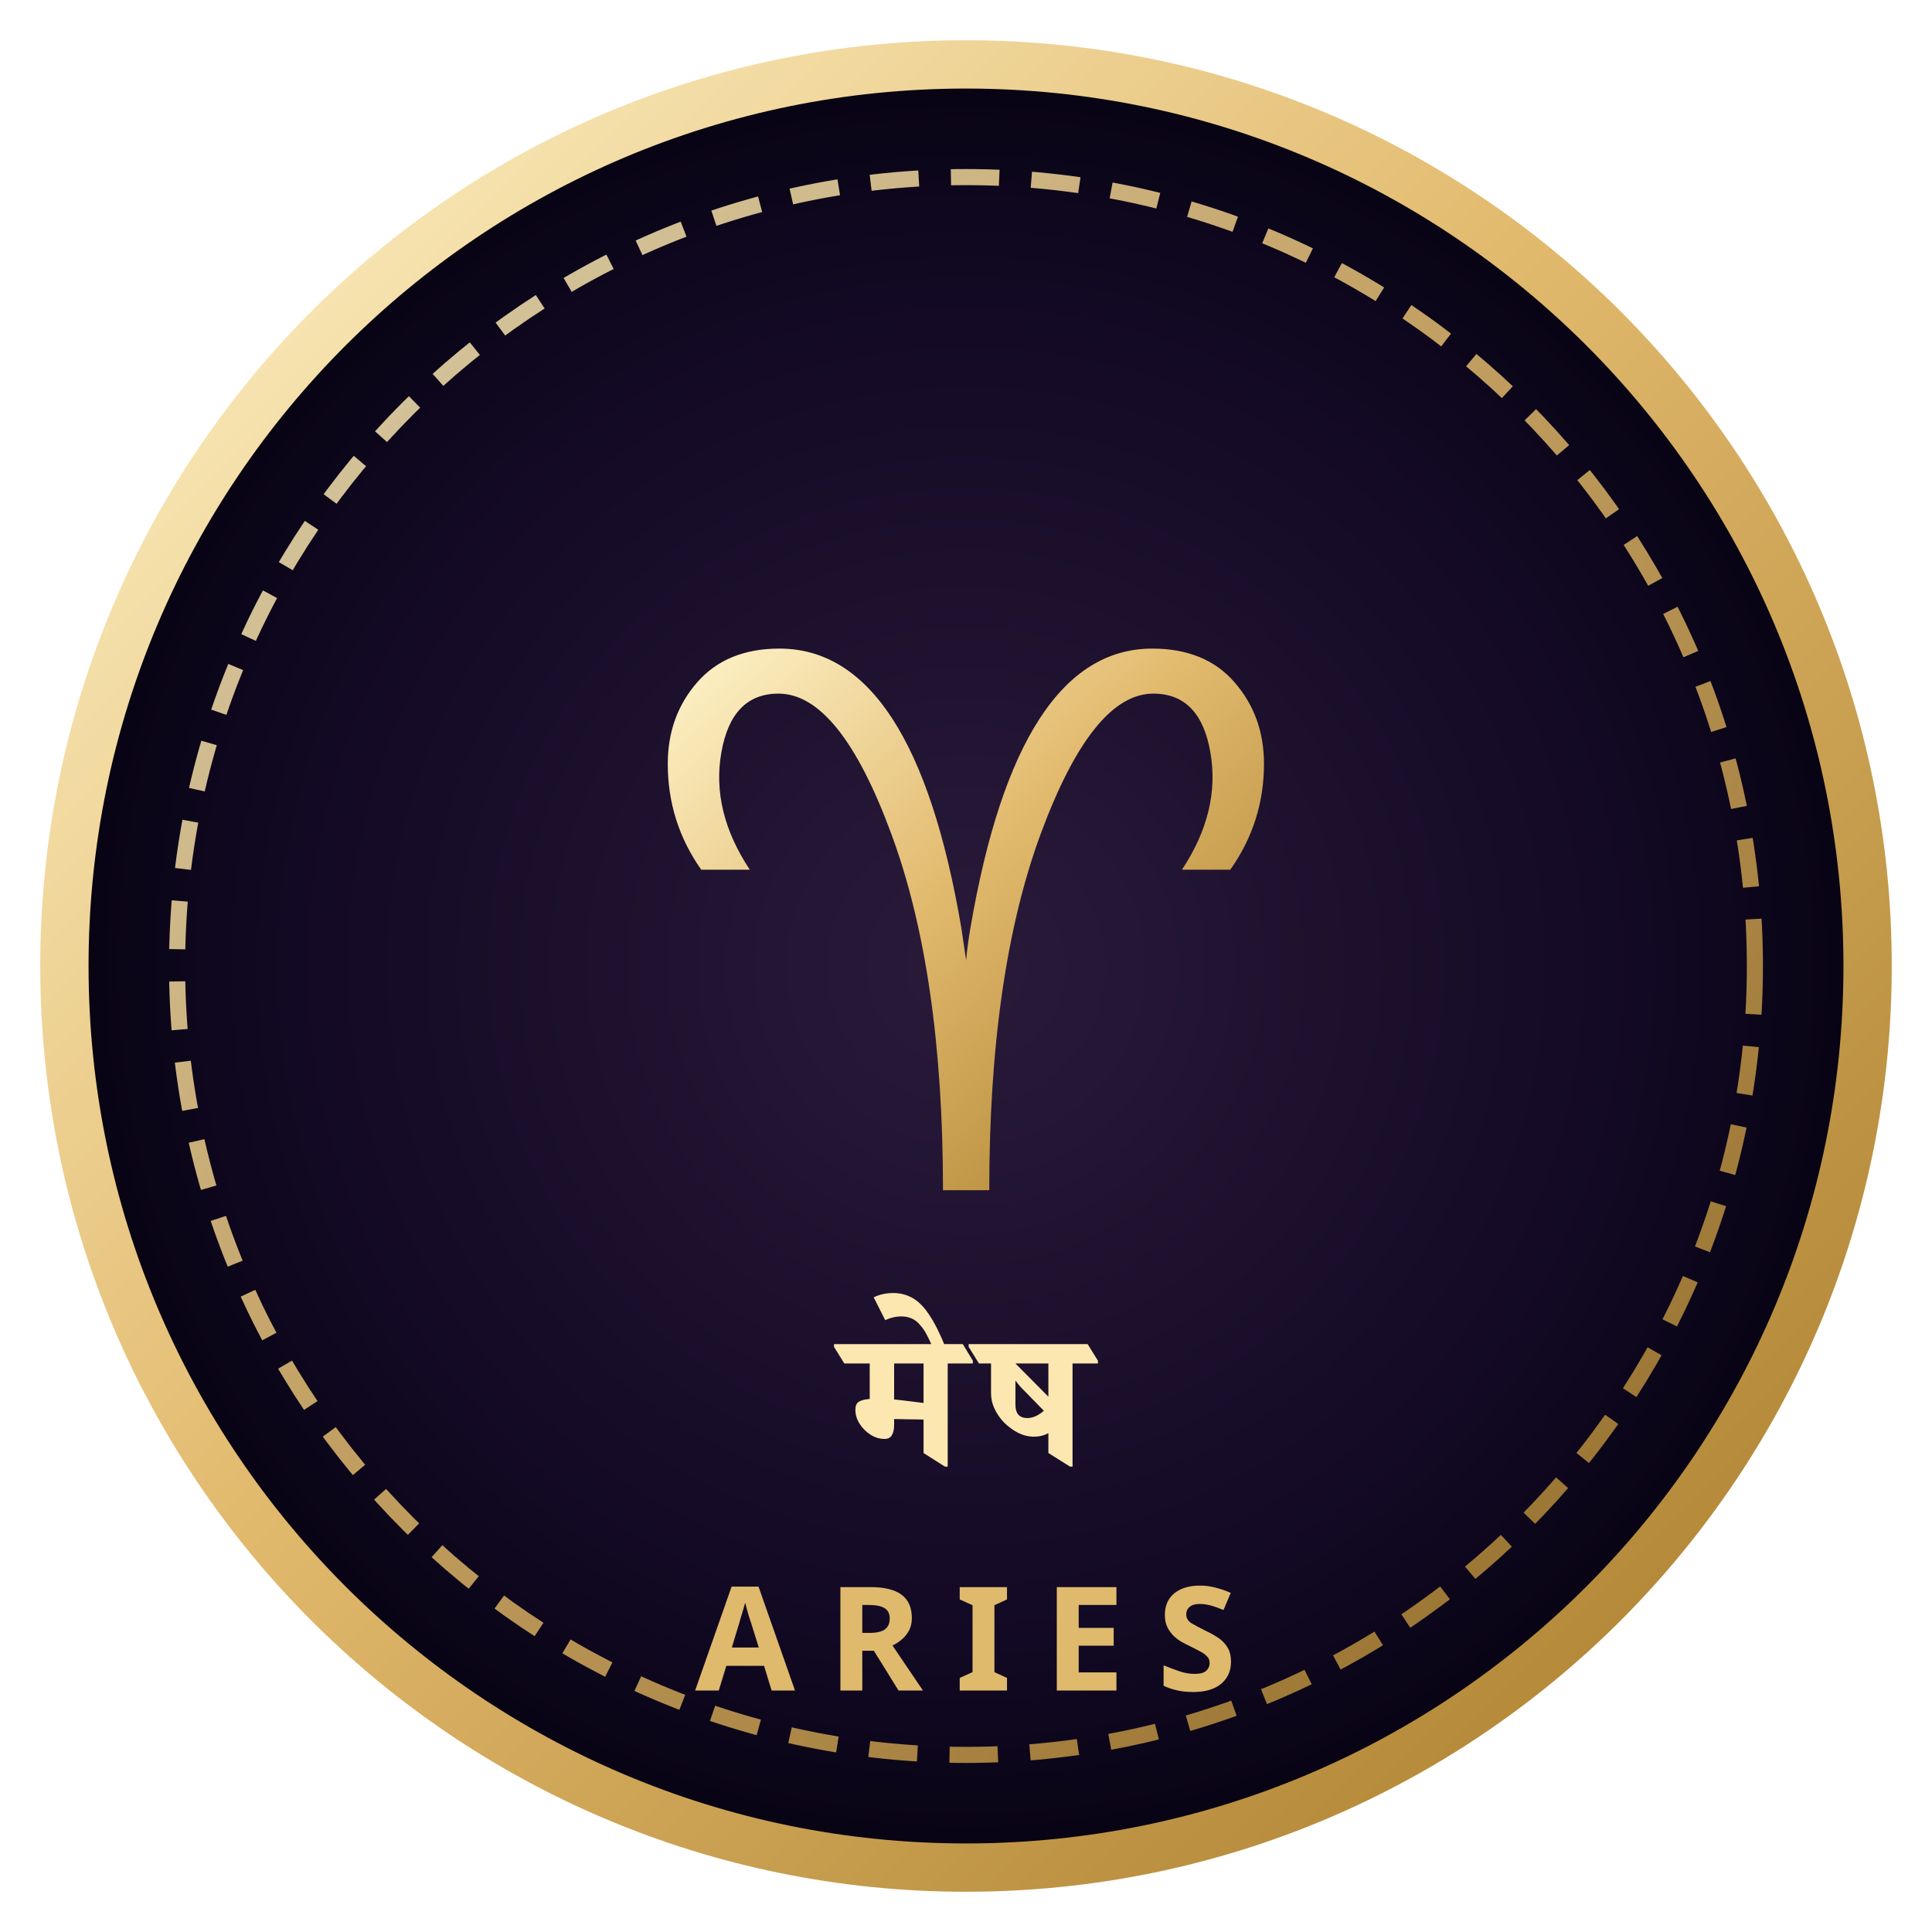
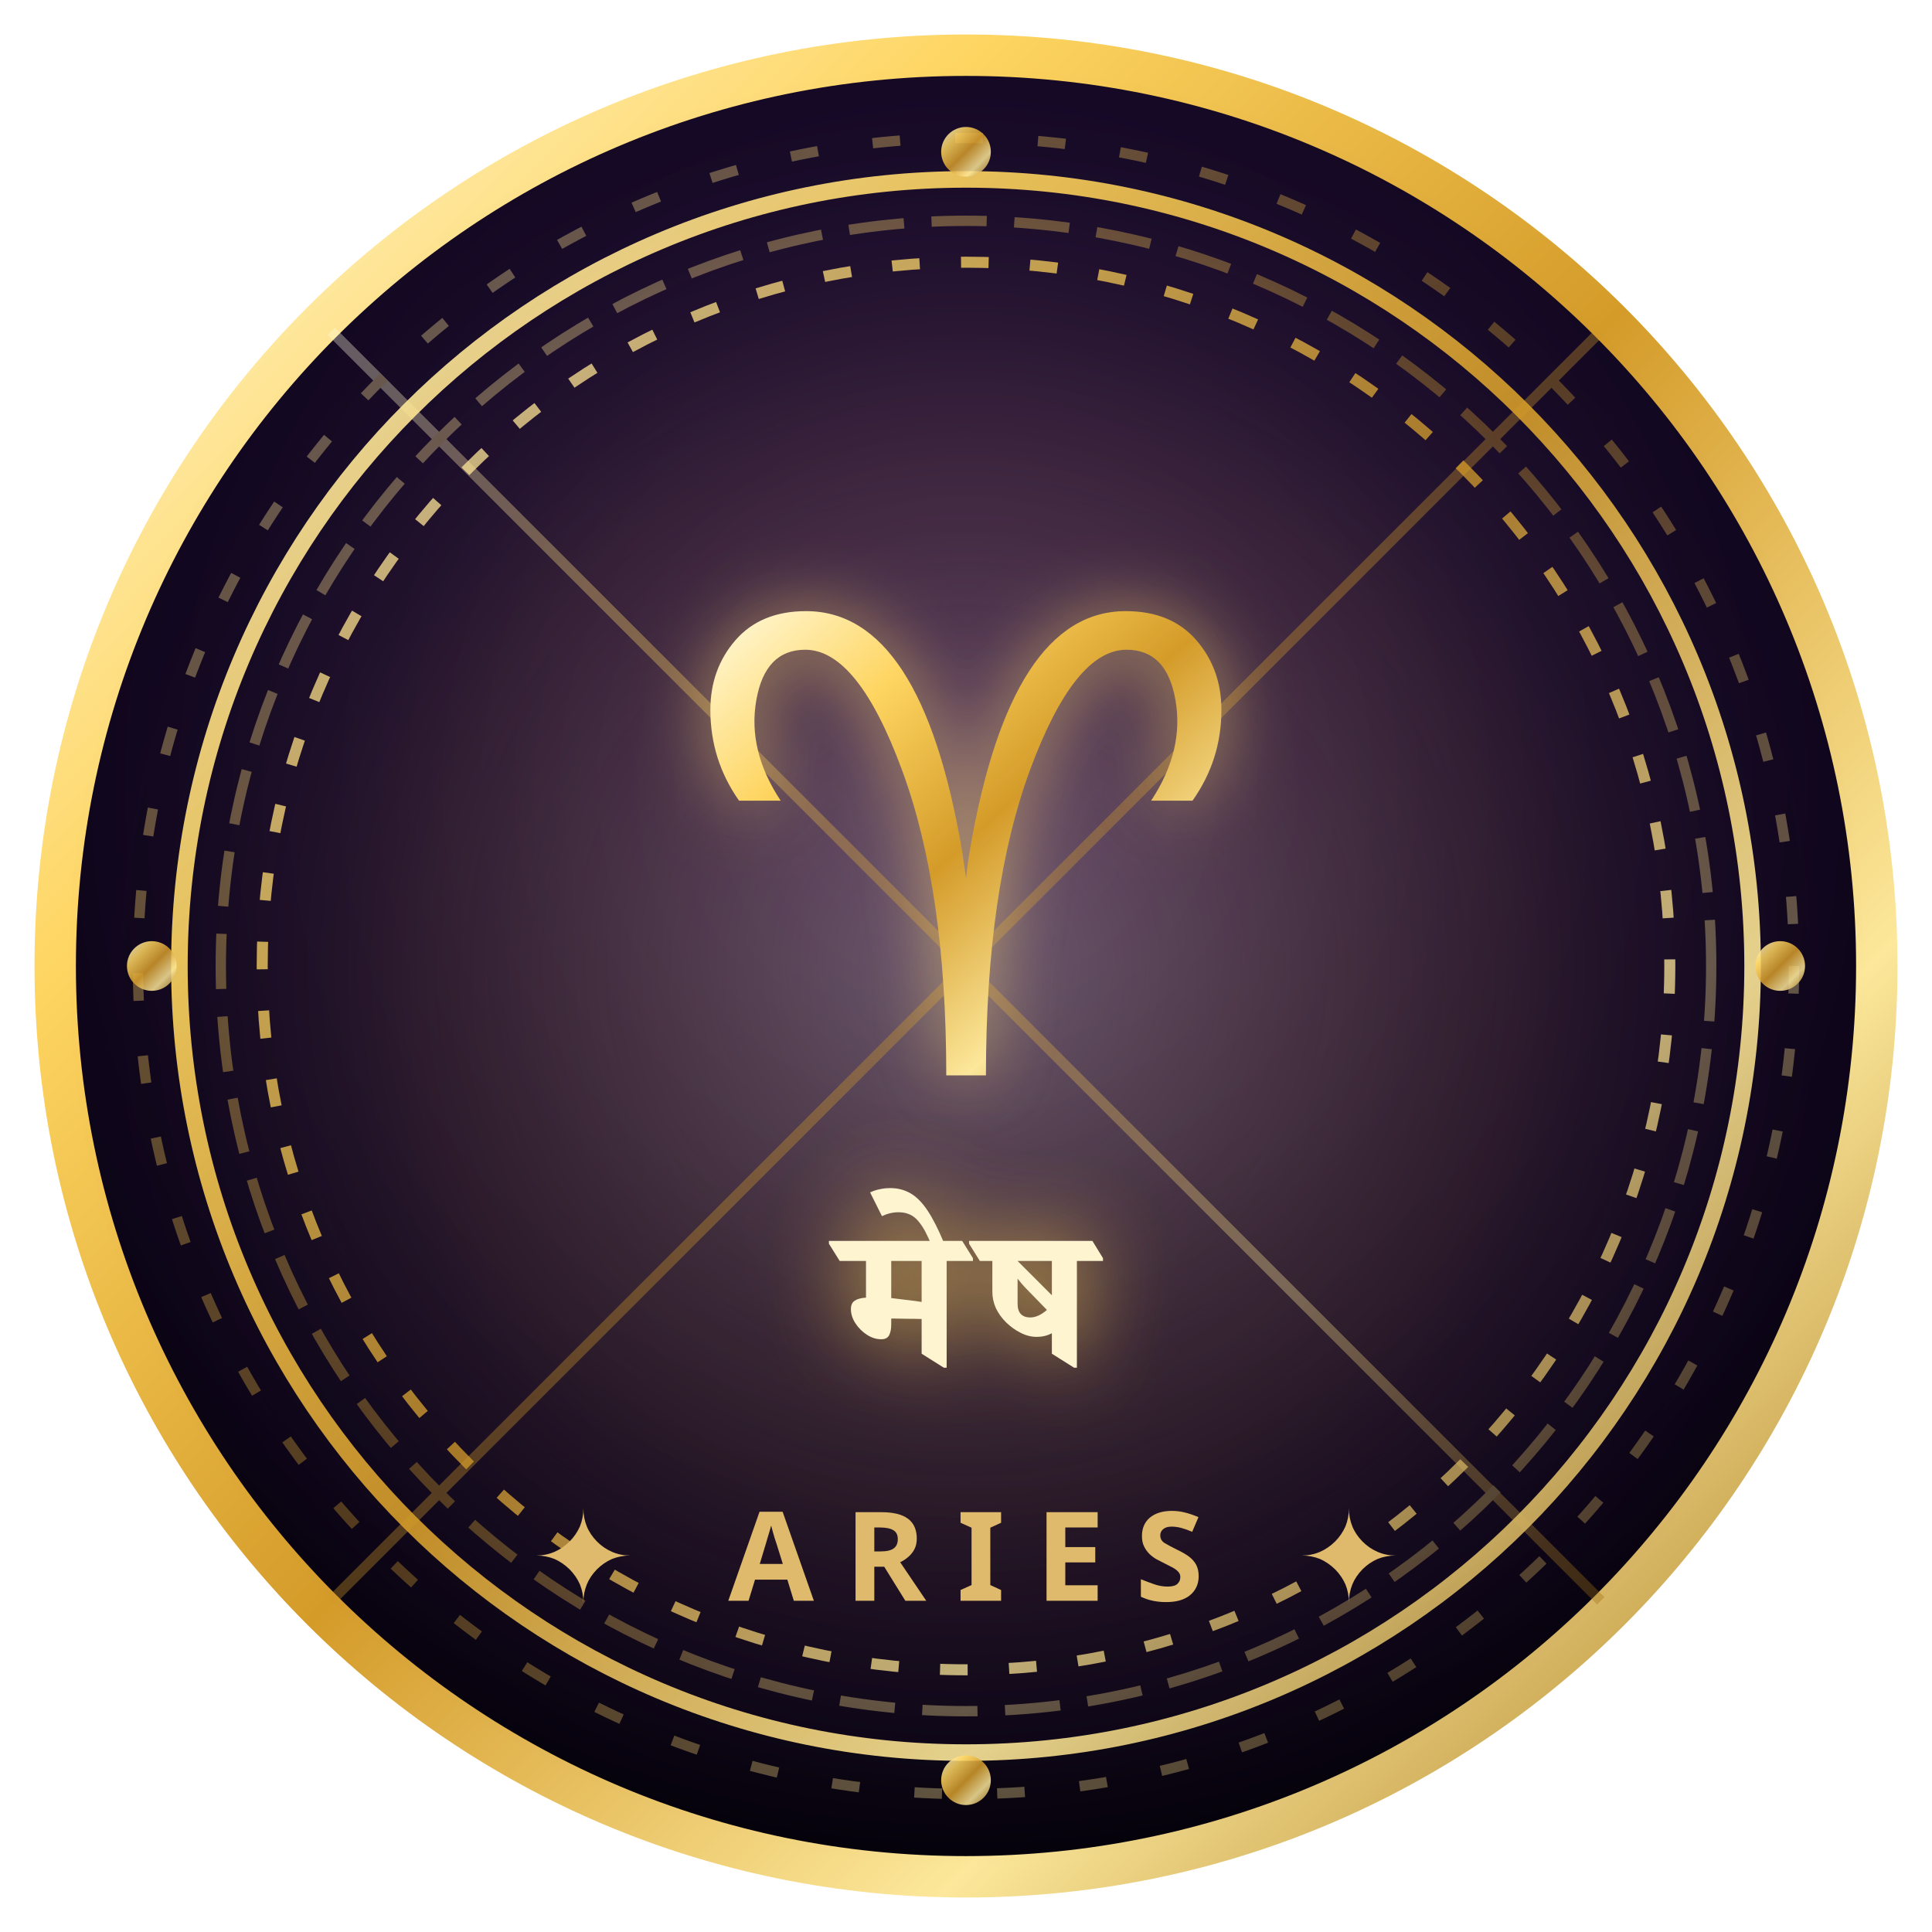
- <svg xmlns="http://www.w3.org/2000/svg" viewBox="0 0 120 120" width="120" height="120">
+ <svg xmlns="http://www.w3.org/2000/svg" viewBox="0 0 140 140" width="140" height="140">
  <defs>
-     <radialGradient id="bg" cx="50%" cy="50%" r="50%">
-       <stop offset="0%" stop-color="#2a1a3a" />
-       <stop offset="75%" stop-color="#120924" />
-       <stop offset="100%" stop-color="#070312" />
+     <radialGradient id="bgGrad_aries" cx="50%" cy="40%" r="60%">
+       <stop offset="0%" stop-color="#361a4f" />
+       <stop offset="50%" stop-color="#1b0c2e" />
+       <stop offset="85%" stop-color="#0e051a" />
+       <stop offset="100%" stop-color="#05020a" />
    </radialGradient>
-     <linearGradient id="gold" x1="0%" y1="0%" x2="100%" y2="100%">
-       <stop offset="0%" stop-color="#fff5cc" />
-       <stop offset="45%" stop-color="#e2ba6e" />
-       <stop offset="100%" stop-color="#a67a28" />
+     <linearGradient id="gold24k_aries" x1="0%" y1="0%" x2="100%" y2="100%">
+       <stop offset="0%" stop-color="#fffbe0" />
+       <stop offset="25%" stop-color="#fed561" />
+       <stop offset="50%" stop-color="#d49b29" />
+       <stop offset="75%" stop-color="#fce79a" />
+       <stop offset="100%" stop-color="#9e6d11" />
    </linearGradient>
+     <radialGradient id="goldSheen_aries" cx="50%" cy="50%" r="50%">
+       <stop offset="0%" stop-color="#fff8d6" stop-opacity="0.3" />
+       <stop offset="60%" stop-color="#e8b84b" stop-opacity="0.1" />
+       <stop offset="100%" stop-color="#000" stop-opacity="0" />
+     </radialGradient>
+     <filter id="goldGlow_aries" x="-20%" y="-20%" width="140%" height="140%">
+       <feGaussianBlur stdDeviation="2.5" result="blur" />
+       <feFlood flood-color="#f7d070" flood-opacity="0.6" result="glowColor" />
+       <feComposite in="glowColor" in2="blur" operator="in" result="softGlow" />
+       <feMerge>
+         <feMergeNode in="softGlow" />
+         <feMergeNode in="SourceGraphic" />
+       </feMerge>
+     </filter>
  </defs>
-   <circle cx="60" cy="60" r="56" fill="url(#bg)" stroke="url(#gold)" stroke-width="3" />
-   <circle cx="60" cy="60" r="49" fill="none" stroke="url(#gold)" stroke-width="1" stroke-dasharray="3 2" opacity="0.85" />
-   <text x="60" y="58" font-family="'Cinzel', 'Noto Sans', sans-serif" font-size="46" font-weight="900" fill="url(#gold)" text-anchor="middle" dominant-baseline="central">♈</text>
-   <text x="60" y="91" font-family="'Marcellus', 'Noto Serif Devanagari', serif" font-size="12" font-weight="700" fill="#fce7b0" letter-spacing="1.2" text-anchor="middle">मेष</text>
-   <text x="60" y="105" font-family="'Marcellus', sans-serif" font-size="9" font-weight="700" fill="#dfba6d" letter-spacing="2" text-anchor="middle">ARIES</text>
+   <circle cx="70" cy="70" r="66" fill="url(#bgGrad_aries)" stroke="url(#gold24k_aries)" stroke-width="3" />
+   <circle cx="70" cy="70" r="66" fill="url(#goldSheen_aries)" />
+   <g stroke="url(#gold24k_aries)" stroke-width="0.75" opacity="0.35">
+     <line x1="70" y1="5" x2="70" y2="135" />
+     <line x1="5" y1="70" x2="135" y2="70" />
+     <line x1="24" y1="24" x2="116" y2="116" />
+     <line x1="116" y1="24" x2="24" y2="116" />
+     <circle cx="70" cy="70" r="60" fill="none" stroke-dasharray="2 4" />
+     <circle cx="70" cy="70" r="54" fill="none" stroke-dasharray="4 2" />
+   </g>
+   <circle cx="70" cy="70" r="57" fill="none" stroke="url(#gold24k_aries)" stroke-width="1.2" opacity="0.9" />
+   <circle cx="70" cy="70" r="51" fill="none" stroke="url(#gold24k_aries)" stroke-width="0.8" stroke-dasharray="2 3" opacity="0.75" />
+   <g fill="url(#gold24k_aries)" opacity="0.85">
+     <circle cx="70" cy="11" r="1.8" />
+     <circle cx="70" cy="129" r="1.8" />
+     <circle cx="11" cy="70" r="1.8" />
+     <circle cx="129" cy="70" r="1.8" />
+   </g>
+   <text x="70" y="62" font-family="system-ui, -apple-system, sans-serif" font-size="46" font-weight="900" fill="url(#gold24k_aries)" text-anchor="middle" dominant-baseline="central" filter="url(#goldGlow_aries)">♈</text>
+   <text x="70" y="99" font-family="'Marcellus', 'Yatra One', 'Noto Serif Devanagari', 'Cinzel', serif" font-size="14.5" font-weight="800" fill="#fff4d0" letter-spacing="1.5" text-anchor="middle" filter="drop-shadow(0 0 3px rgba(245,200,80,0.8))">मेष</text>
+   <text x="70" y="116" font-family="'Cinzel', 'Marcellus', sans-serif" font-size="9" font-weight="800" fill="#dfba6d" letter-spacing="2.2" text-anchor="middle">✦ ARIES ✦</text>
</svg>
